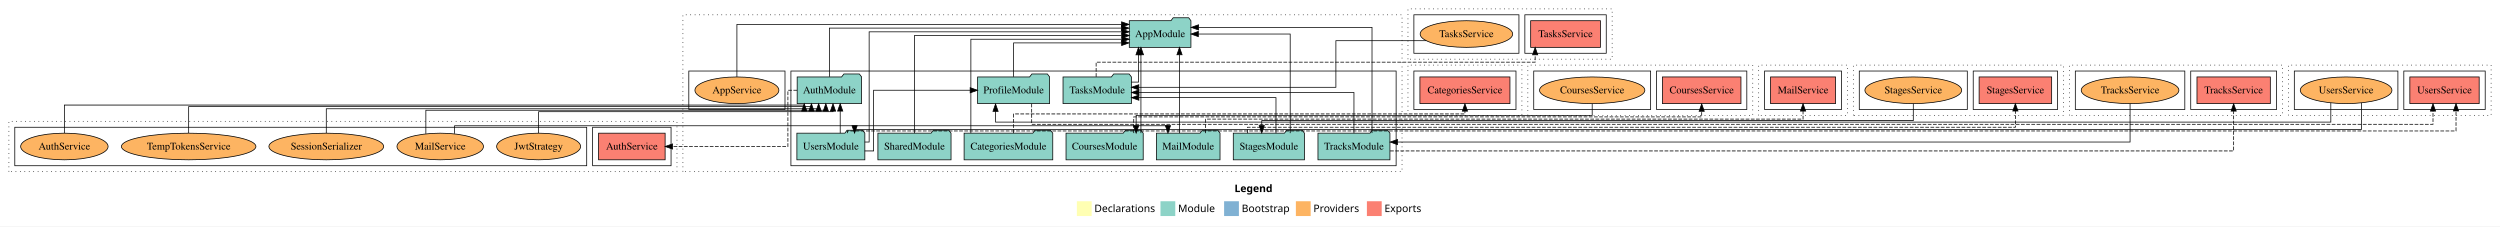
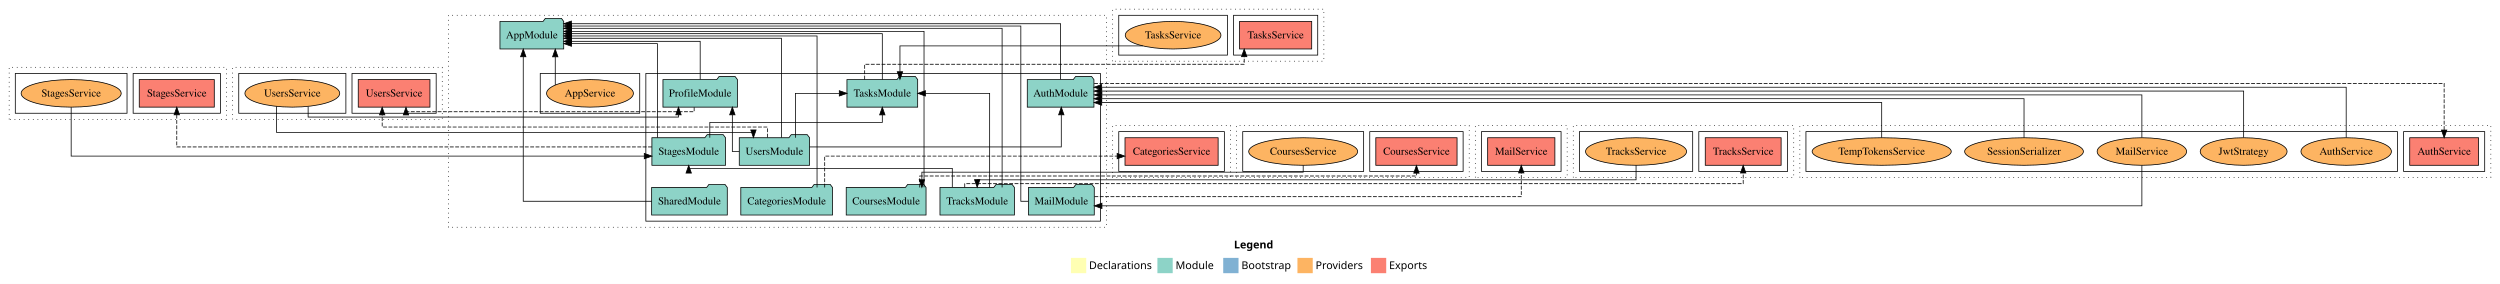
- <svg xmlns="http://www.w3.org/2000/svg" width="3379pt" height="306pt" viewBox="0.00 0.00 3379.00 306.00">
-   <g id="graph0" class="graph" transform="scale(1 1) rotate(0) translate(4 302)">
-     <polygon fill="#ffffff" stroke="transparent" points="-4,4 -4,-302 3375,-302 3375,4 -4,4" />
-     <text text-anchor="start" x="1664.509" y="-42.4" font-family="sans-serif" font-weight="bold" font-size="14.00" fill="#000000">Legend</text>
-     <polygon fill="#ffffb3" stroke="transparent" points="1451.5,-10 1451.5,-30 1471.5,-30 1471.5,-10 1451.5,-10" />
-     <text text-anchor="start" x="1475.129" y="-15.4" font-family="sans-serif" font-size="14.00" fill="#000000">  Declarations</text>
-     <polygon fill="#8dd3c7" stroke="transparent" points="1564.5,-10 1564.5,-30 1584.5,-30 1584.5,-10 1564.5,-10" />
-     <text text-anchor="start" x="1588.225" y="-15.4" font-family="sans-serif" font-size="14.00" fill="#000000">  Module</text>
-     <polygon fill="#80b1d3" stroke="transparent" points="1650.5,-10 1650.5,-30 1670.5,-30 1670.5,-10 1650.5,-10" />
-     <text text-anchor="start" x="1674.281" y="-15.4" font-family="sans-serif" font-size="14.00" fill="#000000">  Bootstrap</text>
-     <polygon fill="#fdb462" stroke="transparent" points="1747.5,-10 1747.5,-30 1767.5,-30 1767.5,-10 1747.5,-10" />
-     <text text-anchor="start" x="1771.173" y="-15.4" font-family="sans-serif" font-size="14.00" fill="#000000">  Providers</text>
-     <polygon fill="#fb8072" stroke="transparent" points="1843.5,-10 1843.5,-30 1863.5,-30 1863.5,-10 1843.5,-10" />
-     <text text-anchor="start" x="1867.226" y="-15.4" font-family="sans-serif" font-size="14.00" fill="#000000">  Exports</text>
+ <svg xmlns="http://www.w3.org/2000/svg" width="3267pt" height="371pt" viewBox="0.00 0.00 3267.00 371.00">
+   <g id="graph0" class="graph" transform="scale(1 1) rotate(0) translate(4 367)">
+     <polygon fill="#ffffff" stroke="transparent" points="-4,4 -4,-367 3263,-367 3263,4 -4,4" />
+     <text text-anchor="start" x="1608.509" y="-42.4" font-family="sans-serif" font-weight="bold" font-size="14.00" fill="#000000">Legend</text>
+     <polygon fill="#ffffb3" stroke="transparent" points="1395.5,-10 1395.5,-30 1415.5,-30 1415.5,-10 1395.5,-10" />
+     <text text-anchor="start" x="1419.129" y="-15.4" font-family="sans-serif" font-size="14.00" fill="#000000">  Declarations</text>
+     <polygon fill="#8dd3c7" stroke="transparent" points="1508.5,-10 1508.5,-30 1528.5,-30 1528.5,-10 1508.5,-10" />
+     <text text-anchor="start" x="1532.225" y="-15.4" font-family="sans-serif" font-size="14.00" fill="#000000">  Module</text>
+     <polygon fill="#80b1d3" stroke="transparent" points="1594.5,-10 1594.5,-30 1614.5,-30 1614.5,-10 1594.5,-10" />
+     <text text-anchor="start" x="1618.281" y="-15.4" font-family="sans-serif" font-size="14.00" fill="#000000">  Bootstrap</text>
+     <polygon fill="#fdb462" stroke="transparent" points="1691.5,-10 1691.5,-30 1711.5,-30 1711.5,-10 1691.5,-10" />
+     <text text-anchor="start" x="1715.173" y="-15.4" font-family="sans-serif" font-size="14.00" fill="#000000">  Providers</text>
+     <polygon fill="#fb8072" stroke="transparent" points="1787.5,-10 1787.5,-30 1807.5,-30 1807.5,-10 1787.5,-10" />
+     <text text-anchor="start" x="1811.226" y="-15.4" font-family="sans-serif" font-size="14.00" fill="#000000">  Exports</text>
    <g id="clust1" class="cluster">
-       <polygon fill="none" stroke="#000000" stroke-dasharray="1,5" points="919,-70 919,-282 1891,-282 1891,-70 919,-70" />
+       <polygon fill="none" stroke="#000000" stroke-dasharray="1,5" points="582,-70 582,-347 1442,-347 1442,-70 582,-70" />
    </g>
    <g id="clust3" class="cluster">
-       <polygon fill="none" stroke="#000000" points="1065,-78 1065,-206 1883,-206 1883,-78 1065,-78" />
+       <polygon fill="none" stroke="#000000" points="840,-78 840,-271 1434,-271 1434,-78 840,-78" />
    </g>
    <g id="clust6" class="cluster">
-       <polygon fill="none" stroke="#000000" points="927,-154 927,-206 1057,-206 1057,-154 927,-154" />
+       <polygon fill="none" stroke="#000000" points="702,-219 702,-271 832,-271 832,-219 702,-219" />
    </g>
    <g id="clust7" class="cluster">
-       <polygon fill="none" stroke="#000000" stroke-dasharray="1,5" points="8,-70 8,-138 911,-138 911,-70 8,-70" />
+       <polygon fill="none" stroke="#000000" stroke-dasharray="1,5" points="2348,-135 2348,-203 3251,-203 3251,-135 2348,-135" />
    </g>
    <g id="clust10" class="cluster">
-       <polygon fill="none" stroke="#000000" points="797,-78 797,-130 903,-130 903,-78 797,-78" />
+       <polygon fill="none" stroke="#000000" points="3137,-143 3137,-195 3243,-195 3243,-143 3137,-143" />
    </g>
    <g id="clust12" class="cluster">
-       <polygon fill="none" stroke="#000000" points="16,-78 16,-130 789,-130 789,-78 16,-78" />
+       <polygon fill="none" stroke="#000000" points="2356,-143 2356,-195 3129,-195 3129,-143 2356,-143" />
    </g>
    <g id="clust13" class="cluster">
-       <polygon fill="none" stroke="#000000" stroke-dasharray="1,5" points="1899,-146 1899,-214 2053,-214 2053,-146 1899,-146" />
+       <polygon fill="none" stroke="#000000" stroke-dasharray="1,5" points="1450,-135 1450,-203 1604,-203 1604,-135 1450,-135" />
    </g>
    <g id="clust16" class="cluster">
-       <polygon fill="none" stroke="#000000" points="1907,-154 1907,-206 2045,-206 2045,-154 1907,-154" />
+       <polygon fill="none" stroke="#000000" points="1458,-143 1458,-195 1596,-195 1596,-143 1458,-143" />
    </g>
    <g id="clust19" class="cluster">
-       <polygon fill="none" stroke="#000000" stroke-dasharray="1,5" points="2061,-146 2061,-214 2365,-214 2365,-146 2061,-146" />
+       <polygon fill="none" stroke="#000000" stroke-dasharray="1,5" points="1612,-135 1612,-203 1916,-203 1916,-135 1612,-135" />
    </g>
    <g id="clust22" class="cluster">
-       <polygon fill="none" stroke="#000000" points="2235,-154 2235,-206 2357,-206 2357,-154 2235,-154" />
+       <polygon fill="none" stroke="#000000" points="1786,-143 1786,-195 1908,-195 1908,-143 1786,-143" />
    </g>
    <g id="clust24" class="cluster">
-       <polygon fill="none" stroke="#000000" points="2069,-154 2069,-206 2227,-206 2227,-154 2069,-154" />
+       <polygon fill="none" stroke="#000000" points="1620,-143 1620,-195 1778,-195 1778,-143 1620,-143" />
    </g>
    <g id="clust31" class="cluster">
-       <polygon fill="none" stroke="#000000" stroke-dasharray="1,5" points="2373,-146 2373,-214 2493,-214 2493,-146 2373,-146" />
+       <polygon fill="none" stroke="#000000" stroke-dasharray="1,5" points="1924,-135 1924,-203 2044,-203 2044,-135 1924,-135" />
    </g>
    <g id="clust34" class="cluster">
-       <polygon fill="none" stroke="#000000" points="2381,-154 2381,-206 2485,-206 2485,-154 2381,-154" />
+       <polygon fill="none" stroke="#000000" points="1932,-143 1932,-195 2036,-195 2036,-143 1932,-143" />
    </g>
    <g id="clust37" class="cluster">
-       <polygon fill="none" stroke="#000000" stroke-dasharray="1,5" points="3089,-146 3089,-214 3363,-214 3363,-146 3089,-146" />
+       <polygon fill="none" stroke="#000000" stroke-dasharray="1,5" points="300,-211 300,-279 574,-279 574,-211 300,-211" />
    </g>
    <g id="clust40" class="cluster">
-       <polygon fill="none" stroke="#000000" points="3245,-154 3245,-206 3355,-206 3355,-154 3245,-154" />
+       <polygon fill="none" stroke="#000000" points="456,-219 456,-271 566,-271 566,-219 456,-219" />
    </g>
    <g id="clust42" class="cluster">
-       <polygon fill="none" stroke="#000000" points="3097,-154 3097,-206 3237,-206 3237,-154 3097,-154" />
+       <polygon fill="none" stroke="#000000" points="308,-219 308,-271 448,-271 448,-219 308,-219" />
    </g>
    <g id="clust49" class="cluster">
-       <polygon fill="none" stroke="#000000" stroke-dasharray="1,5" points="2501,-146 2501,-214 2785,-214 2785,-146 2501,-146" />
+       <polygon fill="none" stroke="#000000" stroke-dasharray="1,5" points="8,-211 8,-279 292,-279 292,-211 8,-211" />
    </g>
    <g id="clust52" class="cluster">
-       <polygon fill="none" stroke="#000000" points="2663,-154 2663,-206 2777,-206 2777,-154 2663,-154" />
+       <polygon fill="none" stroke="#000000" points="170,-219 170,-271 284,-271 284,-219 170,-219" />
    </g>
    <g id="clust54" class="cluster">
-       <polygon fill="none" stroke="#000000" points="2509,-154 2509,-206 2655,-206 2655,-154 2509,-154" />
+       <polygon fill="none" stroke="#000000" points="16,-219 16,-271 162,-271 162,-219 16,-219" />
    </g>
    <g id="clust55" class="cluster">
-       <polygon fill="none" stroke="#000000" stroke-dasharray="1,5" points="1899,-222 1899,-290 2175,-290 2175,-222 1899,-222" />
+       <polygon fill="none" stroke="#000000" stroke-dasharray="1,5" points="1450,-287 1450,-355 1726,-355 1726,-287 1450,-287" />
    </g>
    <g id="clust58" class="cluster">
-       <polygon fill="none" stroke="#000000" points="2057,-230 2057,-282 2167,-282 2167,-230 2057,-230" />
+       <polygon fill="none" stroke="#000000" points="1608,-295 1608,-347 1718,-347 1718,-295 1608,-295" />
    </g>
    <g id="clust60" class="cluster">
-       <polygon fill="none" stroke="#000000" points="1907,-230 1907,-282 2049,-282 2049,-230 1907,-230" />
+       <polygon fill="none" stroke="#000000" points="1458,-295 1458,-347 1600,-347 1600,-295 1458,-295" />
    </g>
    <g id="clust61" class="cluster">
-       <polygon fill="none" stroke="#000000" stroke-dasharray="1,5" points="2793,-146 2793,-214 3081,-214 3081,-146 2793,-146" />
+       <polygon fill="none" stroke="#000000" stroke-dasharray="1,5" points="2052,-135 2052,-203 2340,-203 2340,-135 2052,-135" />
    </g>
    <g id="clust64" class="cluster">
-       <polygon fill="none" stroke="#000000" points="2957,-154 2957,-206 3073,-206 3073,-154 2957,-154" />
+       <polygon fill="none" stroke="#000000" points="2216,-143 2216,-195 2332,-195 2332,-143 2216,-143" />
    </g>
    <g id="clust66" class="cluster">
-       <polygon fill="none" stroke="#000000" points="2801,-154 2801,-206 2949,-206 2949,-154 2801,-154" />
+       <polygon fill="none" stroke="#000000" points="2060,-143 2060,-195 2208,-195 2208,-143 2060,-143" />
    </g>
    <g id="node1" class="node">
-       <polygon fill="#8dd3c7" stroke="#000000" points="1160.548,-198 1157.548,-202 1136.548,-202 1133.548,-198 1073.452,-198 1073.452,-162 1160.548,-162 1160.548,-198" />
-       <text text-anchor="middle" x="1117" y="-175.8" font-family="Times,serif" font-size="14.00" fill="#000000">AuthModule</text>
+       <polygon fill="#8dd3c7" stroke="#000000" points="1425.548,-263 1422.548,-267 1401.548,-267 1398.548,-263 1338.452,-263 1338.452,-227 1425.548,-227 1425.548,-263" />
+       <text text-anchor="middle" x="1382" y="-240.8" font-family="Times,serif" font-size="14.00" fill="#000000">AuthModule</text>
    </g>
    <g id="node11" class="node">
-       <polygon fill="#8dd3c7" stroke="#000000" points="1605.657,-274 1602.657,-278 1581.657,-278 1578.657,-274 1522.343,-274 1522.343,-238 1605.657,-238 1605.657,-274" />
-       <text text-anchor="middle" x="1564" y="-251.8" font-family="Times,serif" font-size="14.00" fill="#000000">AppModule</text>
+       <polygon fill="#8dd3c7" stroke="#000000" points="732.657,-339 729.657,-343 708.657,-343 705.657,-339 649.343,-339 649.343,-303 732.657,-303 732.657,-339" />
+       <text text-anchor="middle" x="691" y="-316.8" font-family="Times,serif" font-size="14.00" fill="#000000">AppModule</text>
    </g>
    <g id="edge1" class="edge">
-       <path fill="none" stroke="#000000" d="M1117,-198.227C1117,-222.932 1117,-264 1117,-264 1117,-264 1511.947,-264 1511.947,-264" />
-       <polygon fill="#000000" stroke="#000000" points="1511.947,-267.5 1521.947,-264 1511.947,-260.5 1511.947,-267.5" />
+       <path fill="none" stroke="#000000" d="M1382,-263.415C1382,-290.006 1382,-336 1382,-336 1382,-336 742.669,-336 742.669,-336" />
+       <polygon fill="#000000" stroke="#000000" points="742.669,-332.5 732.669,-336 742.669,-339.5 742.669,-332.5" />
    </g>
    <g id="node13" class="node">
-       <polygon fill="#fb8072" stroke="#000000" points="894.976,-122 805.024,-122 805.024,-86 894.976,-86 894.976,-122" />
-       <text text-anchor="middle" x="850" y="-99.8" font-family="Times,serif" font-size="14.00" fill="#000000">AuthService </text>
+       <polygon fill="#fb8072" stroke="#000000" points="3234.976,-187 3145.024,-187 3145.024,-151 3234.976,-151 3234.976,-187" />
+       <text text-anchor="middle" x="3190" y="-164.8" font-family="Times,serif" font-size="14.00" fill="#000000">AuthService </text>
    </g>
    <g id="edge13" class="edge">
-       <path fill="none" stroke="#000000" stroke-dasharray="5,2" d="M1073.369,-180C1066.129,-180 1060.923,-180 1060.923,-180 1060.923,-180 1060.923,-104 1060.923,-104 1060.923,-104 904.99,-104 904.99,-104" />
-       <polygon fill="#000000" stroke="#000000" points="904.99,-100.5 894.99,-104 904.99,-107.5 904.99,-100.5" />
+       <path fill="none" stroke="#000000" stroke-dasharray="5,2" d="M1425.796,-258C1701.908,-258 3190,-258 3190,-258 3190,-258 3190,-197.011 3190,-197.011" />
+       <polygon fill="#000000" stroke="#000000" points="3193.5,-197.01 3190,-187.011 3186.5,-197.011 3193.5,-197.01" />
    </g>
    <g id="node2" class="node">
-       <polygon fill="#8dd3c7" stroke="#000000" points="1418.917,-122 1415.917,-126 1394.917,-126 1391.917,-122 1299.083,-122 1299.083,-86 1418.917,-86 1418.917,-122" />
-       <text text-anchor="middle" x="1359" y="-99.8" font-family="Times,serif" font-size="14.00" fill="#000000">CategoriesModule</text>
+       <polygon fill="#8dd3c7" stroke="#000000" points="1083.917,-122 1080.917,-126 1059.917,-126 1056.917,-122 964.083,-122 964.083,-86 1083.917,-86 1083.917,-122" />
+       <text text-anchor="middle" x="1024" y="-99.8" font-family="Times,serif" font-size="14.00" fill="#000000">CategoriesModule</text>
    </g>
    <g id="edge2" class="edge">
-       <path fill="none" stroke="#000000" d="M1308.234,-122.071C1308.234,-160.941 1308.234,-249 1308.234,-249 1308.234,-249 1512.338,-249 1512.338,-249" />
-       <polygon fill="#000000" stroke="#000000" points="1512.338,-252.5 1522.338,-249 1512.337,-245.5 1512.338,-252.5" />
+       <path fill="none" stroke="#000000" d="M1063.71,-122.044C1063.71,-173.958 1063.71,-320 1063.71,-320 1063.71,-320 742.67,-320 742.67,-320" />
+       <polygon fill="#000000" stroke="#000000" points="742.67,-316.5 732.67,-320 742.67,-323.5 742.67,-316.5" />
    </g>
    <g id="node19" class="node">
-       <polygon fill="#fb8072" stroke="#000000" points="2036.845,-198 1915.155,-198 1915.155,-162 2036.845,-162 2036.845,-198" />
-       <text text-anchor="middle" x="1976" y="-175.8" font-family="Times,serif" font-size="14.00" fill="#000000">CategoriesService </text>
+       <polygon fill="#fb8072" stroke="#000000" points="1587.845,-187 1466.155,-187 1466.155,-151 1587.845,-151 1587.845,-187" />
+       <text text-anchor="middle" x="1527" y="-164.8" font-family="Times,serif" font-size="14.00" fill="#000000">CategoriesService </text>
    </g>
    <g id="edge19" class="edge">
-       <path fill="none" stroke="#000000" stroke-dasharray="5,2" d="M1366,-122.15C1366,-134.271 1366,-148 1366,-148 1366,-148 1976,-148 1976,-148 1976,-148 1976,-151.757 1976,-151.757" />
-       <polygon fill="#000000" stroke="#000000" points="1972.5,-151.757 1976,-161.757 1979.5,-151.757 1972.5,-151.757" />
+       <path fill="none" stroke="#000000" stroke-dasharray="5,2" d="M1073.709,-122.022C1073.709,-139.373 1073.709,-163 1073.709,-163 1073.709,-163 1455.867,-163 1455.867,-163" />
+       <polygon fill="#000000" stroke="#000000" points="1455.867,-166.5 1465.867,-163 1455.867,-159.5 1455.867,-166.5" />
    </g>
    <g id="node3" class="node">
-       <polygon fill="#8dd3c7" stroke="#000000" points="1541.151,-122 1538.151,-126 1517.151,-126 1514.151,-122 1436.849,-122 1436.849,-86 1541.151,-86 1541.151,-122" />
-       <text text-anchor="middle" x="1489" y="-99.8" font-family="Times,serif" font-size="14.00" fill="#000000">CoursesModule</text>
+       <polygon fill="#8dd3c7" stroke="#000000" points="1206.151,-122 1203.151,-126 1182.151,-126 1179.151,-122 1101.849,-122 1101.849,-86 1206.151,-86 1206.151,-122" />
+       <text text-anchor="middle" x="1154" y="-99.8" font-family="Times,serif" font-size="14.00" fill="#000000">CoursesModule</text>
    </g>
    <g id="edge3" class="edge">
-       <path fill="none" stroke="#000000" d="M1538.081,-122.033C1538.081,-122.033 1538.081,-227.99 1538.081,-227.99" />
-       <polygon fill="#000000" stroke="#000000" points="1534.581,-227.99 1538.081,-237.99 1541.581,-227.99 1534.581,-227.99" />
+       <path fill="none" stroke="#000000" d="M1203.52,-122.167C1203.52,-175.187 1203.52,-326 1203.52,-326 1203.52,-326 742.942,-326 742.942,-326" />
+       <polygon fill="#000000" stroke="#000000" points="742.942,-322.5 732.942,-326 742.942,-329.5 742.942,-322.5" />
    </g>
    <g id="node20" class="node">
-       <polygon fill="#fb8072" stroke="#000000" points="2349.079,-198 2242.921,-198 2242.921,-162 2349.079,-162 2349.079,-198" />
-       <text text-anchor="middle" x="2296" y="-175.8" font-family="Times,serif" font-size="14.00" fill="#000000">CoursesService </text>
+       <polygon fill="#fb8072" stroke="#000000" points="1900.079,-187 1793.921,-187 1793.921,-151 1900.079,-151 1900.079,-187" />
+       <text text-anchor="middle" x="1847" y="-164.8" font-family="Times,serif" font-size="14.00" fill="#000000">CoursesService </text>
    </g>
    <g id="edge20" class="edge">
-       <path fill="none" stroke="#000000" stroke-dasharray="5,2" d="M1528.348,-122.127C1528.348,-132.711 1528.348,-144 1528.348,-144 1528.348,-144 2296,-144 2296,-144 2296,-144 2296,-151.578 2296,-151.578" />
-       <polygon fill="#000000" stroke="#000000" points="2292.5,-151.578 2296,-161.578 2299.5,-151.578 2292.5,-151.578" />
+       <path fill="none" stroke="#000000" stroke-dasharray="5,2" d="M1197.909,-122.045C1197.909,-129.749 1197.909,-137 1197.909,-137 1197.909,-137 1847,-137 1847,-137 1847,-137 1847,-140.757 1847,-140.757" />
+       <polygon fill="#000000" stroke="#000000" points="1843.5,-140.757 1847,-150.757 1850.5,-140.757 1843.5,-140.757" />
    </g>
    <g id="node4" class="node">
-       <polygon fill="#8dd3c7" stroke="#000000" points="1644.99,-122 1641.99,-126 1620.99,-126 1617.99,-122 1559.01,-122 1559.01,-86 1644.99,-86 1644.99,-122" />
-       <text text-anchor="middle" x="1602" y="-99.8" font-family="Times,serif" font-size="14.00" fill="#000000">MailModule</text>
+       <polygon fill="#8dd3c7" stroke="#000000" points="1425.99,-122 1422.99,-126 1401.99,-126 1398.99,-122 1340.01,-122 1340.01,-86 1425.99,-86 1425.99,-122" />
+       <text text-anchor="middle" x="1383" y="-99.8" font-family="Times,serif" font-size="14.00" fill="#000000">MailModule</text>
    </g>
    <g id="edge4" class="edge">
-       <path fill="none" stroke="#000000" d="M1590.22,-122.033C1590.22,-122.033 1590.22,-227.99 1590.22,-227.99" />
-       <polygon fill="#000000" stroke="#000000" points="1586.72,-227.99 1590.22,-237.99 1593.72,-227.99 1586.72,-227.99" />
+       <path fill="none" stroke="#000000" d="M1339.739,-104C1333.984,-104 1330.023,-104 1330.023,-104 1330.023,-104 1330.023,-333 1330.023,-333 1330.023,-333 742.928,-333 742.928,-333" />
+       <polygon fill="#000000" stroke="#000000" points="742.928,-329.5 732.928,-333 742.928,-336.5 742.928,-329.5" />
    </g>
    <g id="node22" class="node">
-       <polygon fill="#fb8072" stroke="#000000" points="2476.918,-198 2389.082,-198 2389.082,-162 2476.918,-162 2476.918,-198" />
-       <text text-anchor="middle" x="2433" y="-175.8" font-family="Times,serif" font-size="14.00" fill="#000000">MailService </text>
+       <polygon fill="#fb8072" stroke="#000000" points="2027.918,-187 1940.082,-187 1940.082,-151 2027.918,-151 2027.918,-187" />
+       <text text-anchor="middle" x="1984" y="-164.8" font-family="Times,serif" font-size="14.00" fill="#000000">MailService </text>
    </g>
    <g id="edge22" class="edge">
-       <path fill="none" stroke="#000000" stroke-dasharray="5,2" d="M1625.412,-122.066C1625.412,-131.459 1625.412,-141 1625.412,-141 1625.412,-141 2433,-141 2433,-141 2433,-141 2433,-151.87 2433,-151.87" />
-       <polygon fill="#000000" stroke="#000000" points="2429.5,-151.87 2433,-161.87 2436.5,-151.87 2429.5,-151.87" />
+       <path fill="none" stroke="#000000" stroke-dasharray="5,2" d="M1426.222,-110C1564.026,-110 1984,-110 1984,-110 1984,-110 1984,-140.977 1984,-140.977" />
+       <polygon fill="#000000" stroke="#000000" points="1980.5,-140.977 1984,-150.977 1987.5,-140.977 1980.5,-140.977" />
    </g>
    <g id="node5" class="node">
-       <polygon fill="#8dd3c7" stroke="#000000" points="1414.65,-198 1411.65,-202 1390.65,-202 1387.65,-198 1317.35,-198 1317.35,-162 1414.65,-162 1414.65,-198" />
-       <text text-anchor="middle" x="1366" y="-175.8" font-family="Times,serif" font-size="14.00" fill="#000000">ProfileModule</text>
+       <polygon fill="#8dd3c7" stroke="#000000" points="959.65,-263 956.65,-267 935.65,-267 932.65,-263 862.35,-263 862.35,-227 959.65,-227 959.65,-263" />
+       <text text-anchor="middle" x="911" y="-240.8" font-family="Times,serif" font-size="14.00" fill="#000000">ProfileModule</text>
    </g>
    <g id="edge5" class="edge">
-       <path fill="none" stroke="#000000" d="M1366,-198.169C1366,-217.09 1366,-244 1366,-244 1366,-244 1512.009,-244 1512.009,-244" />
-       <polygon fill="#000000" stroke="#000000" points="1512.009,-247.5 1522.009,-244 1512.009,-240.5 1512.009,-247.5" />
+       <path fill="none" stroke="#000000" d="M911,-263.223C911,-283.365 911,-313 911,-313 911,-313 742.898,-313 742.898,-313" />
+       <polygon fill="#000000" stroke="#000000" points="742.898,-309.5 732.898,-313 742.898,-316.5 742.898,-309.5" />
    </g>
    <g id="node23" class="node">
-       <polygon fill="#fb8072" stroke="#000000" points="3346.849,-198 3253.151,-198 3253.151,-162 3346.849,-162 3346.849,-198" />
-       <text text-anchor="middle" x="3300" y="-175.8" font-family="Times,serif" font-size="14.00" fill="#000000">UsersService </text>
+       <polygon fill="#fb8072" stroke="#000000" points="557.849,-263 464.151,-263 464.151,-227 557.849,-227 557.849,-263" />
+       <text text-anchor="middle" x="511" y="-240.8" font-family="Times,serif" font-size="14.00" fill="#000000">UsersService </text>
    </g>
    <g id="edge25" class="edge">
-       <path fill="none" stroke="#000000" stroke-dasharray="5,2" d="M1390.412,-161.82C1390.412,-148.962 1390.412,-134 1390.412,-134 1390.412,-134 3284.442,-134 3284.442,-134 3284.442,-134 3284.442,-151.82 3284.442,-151.82" />
-       <polygon fill="#000000" stroke="#000000" points="3280.942,-151.82 3284.442,-161.82 3287.942,-151.82 3280.942,-151.82" />
+       <path fill="none" stroke="#000000" stroke-dasharray="5,2" d="M903.112,-226.81C903.112,-223.462 903.112,-221 903.112,-221 903.112,-221 526.558,-221 526.558,-221 526.558,-221 526.558,-221.581 526.558,-221.581" />
+       <polygon fill="#000000" stroke="#000000" points="523.058,-216.81 526.558,-226.81 530.058,-216.81 523.058,-216.81" />
    </g>
    <g id="node6" class="node">
-       <polygon fill="#8dd3c7" stroke="#000000" points="1281.423,-122 1278.423,-126 1257.423,-126 1254.423,-122 1182.577,-122 1182.577,-86 1281.423,-86 1281.423,-122" />
-       <text text-anchor="middle" x="1232" y="-99.8" font-family="Times,serif" font-size="14.00" fill="#000000">SharedModule</text>
+       <polygon fill="#8dd3c7" stroke="#000000" points="946.423,-122 943.423,-126 922.423,-126 919.423,-122 847.577,-122 847.577,-86 946.423,-86 946.423,-122" />
+       <text text-anchor="middle" x="897" y="-99.8" font-family="Times,serif" font-size="14.00" fill="#000000">SharedModule</text>
    </g>
    <g id="edge6" class="edge">
-       <path fill="none" stroke="#000000" d="M1232,-122.094C1232,-161.989 1232,-254 1232,-254 1232,-254 1512.288,-254 1512.288,-254" />
-       <polygon fill="#000000" stroke="#000000" points="1512.288,-257.5 1522.288,-254 1512.288,-250.5 1512.288,-257.5" />
+       <path fill="none" stroke="#000000" d="M847.708,-104C783.618,-104 679.776,-104 679.776,-104 679.776,-104 679.776,-292.872 679.776,-292.872" />
+       <polygon fill="#000000" stroke="#000000" points="676.276,-292.872 679.776,-302.872 683.276,-292.872 676.276,-292.872" />
    </g>
    <g id="node7" class="node">
-       <polygon fill="#8dd3c7" stroke="#000000" points="1759.097,-122 1756.097,-126 1735.097,-126 1732.097,-122 1662.903,-122 1662.903,-86 1759.097,-86 1759.097,-122" />
-       <text text-anchor="middle" x="1711" y="-99.8" font-family="Times,serif" font-size="14.00" fill="#000000">StagesModule</text>
+       <polygon fill="#8dd3c7" stroke="#000000" points="944.097,-187 941.097,-191 920.097,-191 917.097,-187 847.903,-187 847.903,-151 944.097,-151 944.097,-187" />
+       <text text-anchor="middle" x="896" y="-164.8" font-family="Times,serif" font-size="14.00" fill="#000000">StagesModule</text>
    </g>
    <g id="node8" class="node">
-       <polygon fill="#8dd3c7" stroke="#000000" points="1525.206,-198 1522.206,-202 1501.206,-202 1498.206,-198 1432.794,-198 1432.794,-162 1525.206,-162 1525.206,-198" />
-       <text text-anchor="middle" x="1479" y="-175.8" font-family="Times,serif" font-size="14.00" fill="#000000">TasksModule</text>
+       <polygon fill="#8dd3c7" stroke="#000000" points="1195.206,-263 1192.206,-267 1171.206,-267 1168.206,-263 1102.794,-263 1102.794,-227 1195.206,-227 1195.206,-263" />
+       <text text-anchor="middle" x="1149" y="-240.8" font-family="Times,serif" font-size="14.00" fill="#000000">TasksModule</text>
+     </g>
+     <g id="edge30" class="edge">
+       <path fill="none" stroke="#000000" d="M923.58,-187.11C923.58,-196.897 923.58,-207 923.58,-207 923.58,-207 1149,-207 1149,-207 1149,-207 1149,-216.89 1149,-216.89" />
+       <polygon fill="#000000" stroke="#000000" points="1145.5,-216.89 1149,-226.89 1152.5,-216.89 1145.5,-216.89" />
+     </g>
+     <g id="edge7" class="edge">
+       <path fill="none" stroke="#000000" d="M855.063,-187.145C855.063,-225.226 855.063,-310 855.063,-310 855.063,-310 742.825,-310 742.825,-310" />
+       <polygon fill="#000000" stroke="#000000" points="742.825,-306.5 732.825,-310 742.825,-313.5 742.825,-306.5" />
+     </g>
+     <g id="node25" class="node">
+       <polygon fill="#fb8072" stroke="#000000" points="276.025,-263 177.975,-263 177.975,-227 276.025,-227 276.025,-263" />
+       <text text-anchor="middle" x="227" y="-240.8" font-family="Times,serif" font-size="14.00" fill="#000000">StagesService </text>
+     </g>
+     <g id="edge28" class="edge">
+       <path fill="none" stroke="#000000" stroke-dasharray="5,2" d="M847.887,-175C694.491,-175 227,-175 227,-175 227,-175 227,-216.973 227,-216.973" />
+       <polygon fill="#000000" stroke="#000000" points="223.5,-216.973 227,-226.973 230.5,-216.973 223.5,-216.973" />
+     </g>
+     <g id="edge8" class="edge">
+       <path fill="none" stroke="#000000" d="M1149,-263.091C1149,-286.133 1149,-323 1149,-323 1149,-323 742.859,-323 742.859,-323" />
+       <polygon fill="#000000" stroke="#000000" points="742.859,-319.5 732.859,-323 742.859,-326.5 742.859,-319.5" />
+     </g>
+     <g id="node27" class="node">
+       <polygon fill="#fb8072" stroke="#000000" points="1710.134,-339 1615.866,-339 1615.866,-303 1710.134,-303 1710.134,-339" />
+       <text text-anchor="middle" x="1663" y="-316.8" font-family="Times,serif" font-size="14.00" fill="#000000">TasksService </text>
+     </g>
+     <g id="edge33" class="edge">
+       <path fill="none" stroke="#000000" stroke-dasharray="5,2" d="M1125.948,-263.11C1125.948,-272.897 1125.948,-283 1125.948,-283 1125.948,-283 1621.916,-283 1621.916,-283 1621.916,-283 1621.916,-292.89 1621.916,-292.89" />
+       <polygon fill="#000000" stroke="#000000" points="1618.416,-292.89 1621.916,-302.89 1625.416,-292.89 1618.416,-292.89" />
+     </g>
+     <g id="node9" class="node">
+       <polygon fill="#8dd3c7" stroke="#000000" points="1321.638,-122 1318.638,-126 1297.638,-126 1294.638,-122 1224.362,-122 1224.362,-86 1321.638,-86 1321.638,-122" />
+       <text text-anchor="middle" x="1273" y="-99.8" font-family="Times,serif" font-size="14.00" fill="#000000">TracksModule</text>
+     </g>
+     <g id="edge27" class="edge">
+       <path fill="none" stroke="#000000" d="M1240.454,-122.485C1240.454,-134.14 1240.454,-147 1240.454,-147 1240.454,-147 896,-147 896,-147 896,-147 896,-147.383 896,-147.383" />
+       <polygon fill="#000000" stroke="#000000" points="892.5,-140.832 896,-150.832 899.5,-140.832 892.5,-140.832" />
+     </g>
+     <g id="edge31" class="edge">
+       <path fill="none" stroke="#000000" d="M1289.273,-122.145C1289.273,-160.226 1289.273,-245 1289.273,-245 1289.273,-245 1205.319,-245 1205.319,-245" />
+       <polygon fill="#000000" stroke="#000000" points="1205.319,-241.5 1195.319,-245 1205.319,-248.5 1205.319,-241.5" />
+     </g>
+     <g id="edge9" class="edge">
+       <path fill="none" stroke="#000000" d="M1305.546,-122.112C1305.546,-175.741 1305.546,-330 1305.546,-330 1305.546,-330 742.757,-330 742.757,-330" />
+       <polygon fill="#000000" stroke="#000000" points="742.757,-326.5 732.757,-330 742.757,-333.5 742.757,-326.5" />
+     </g>
+     <g id="node29" class="node">
+       <polygon fill="#fb8072" stroke="#000000" points="2323.566,-187 2224.434,-187 2224.434,-151 2323.566,-151 2323.566,-187" />
+       <text text-anchor="middle" x="2274" y="-164.8" font-family="Times,serif" font-size="14.00" fill="#000000">TracksService </text>
+     </g>
+     <g id="edge35" class="edge">
+       <path fill="none" stroke="#000000" stroke-dasharray="5,2" d="M1256.727,-122.122C1256.727,-124.973 1256.727,-127 1256.727,-127 1256.727,-127 2274,-127 2274,-127 2274,-127 2274,-140.945 2274,-140.945" />
+       <polygon fill="#000000" stroke="#000000" points="2270.5,-140.944 2274,-150.945 2277.5,-140.945 2270.5,-140.944" />
+     </g>
+     <g id="node10" class="node">
+       <polygon fill="#8dd3c7" stroke="#000000" points="1053.922,-187 1050.922,-191 1029.922,-191 1026.922,-187 962.078,-187 962.078,-151 1053.922,-151 1053.922,-187" />
+       <text text-anchor="middle" x="1008" y="-164.8" font-family="Times,serif" font-size="14.00" fill="#000000">UsersModule</text>
+     </g>
+     <g id="edge12" class="edge">
+       <path fill="none" stroke="#000000" d="M1053.969,-175C1154.075,-175 1382.889,-175 1382.889,-175 1382.889,-175 1382.889,-216.973 1382.889,-216.973" />
+       <polygon fill="#000000" stroke="#000000" points="1379.389,-216.973 1382.889,-226.973 1386.389,-216.973 1379.389,-216.973" />
+     </g>
+     <g id="edge24" class="edge">
+       <path fill="none" stroke="#000000" d="M962.097,-169C956.672,-169 953.018,-169 953.018,-169 953.018,-169 953.018,-216.989 953.018,-216.989" />
+       <polygon fill="#000000" stroke="#000000" points="949.518,-216.989 953.018,-226.989 956.518,-216.989 949.518,-216.989" />
+     </g>
+     <g id="edge32" class="edge">
+       <path fill="none" stroke="#000000" d="M1035.426,-187.011C1035.426,-209.485 1035.426,-245 1035.426,-245 1035.426,-245 1092.805,-245 1092.805,-245" />
+       <polygon fill="#000000" stroke="#000000" points="1092.805,-248.5 1102.805,-245 1092.805,-241.5 1092.805,-248.5" />
+     </g>
+     <g id="edge10" class="edge">
+       <path fill="none" stroke="#000000" d="M1017.142,-187.148C1017.142,-226.668 1017.142,-317 1017.142,-317 1017.142,-317 742.97,-317 742.97,-317" />
+       <polygon fill="#000000" stroke="#000000" points="742.97,-313.5 732.97,-317 742.97,-320.5 742.97,-313.5" />
+     </g>
+     <g id="edge37" class="edge">
+       <path fill="none" stroke="#000000" stroke-dasharray="5,2" d="M998.858,-187.243C998.858,-194.43 998.858,-201 998.858,-201 998.858,-201 495.442,-201 495.442,-201 495.442,-201 495.442,-216.85 495.442,-216.85" />
+       <polygon fill="#000000" stroke="#000000" points="491.942,-216.849 495.442,-226.85 498.942,-216.85 491.942,-216.849" />
+     </g>
+     <g id="node12" class="node">
+       <ellipse fill="#fdb462" stroke="#000000" cx="767" cy="-245" rx="56.741" ry="18" />
+       <text text-anchor="middle" x="767" y="-240.8" font-family="Times,serif" font-size="14.00" fill="#000000">AppService</text>
+     </g>
+     <g id="edge11" class="edge">
+       <path fill="none" stroke="#000000" d="M721.604,-255.889C721.604,-255.889 721.604,-292.795 721.604,-292.795" />
+       <polygon fill="#000000" stroke="#000000" points="718.104,-292.795 721.604,-302.795 725.104,-292.795 718.104,-292.795" />
+     </g>
+     <g id="node14" class="node">
+       <ellipse fill="#fdb462" stroke="#000000" cx="3062" cy="-169" rx="59.108" ry="18" />
+       <text text-anchor="middle" x="3062" y="-164.8" font-family="Times,serif" font-size="14.00" fill="#000000">AuthService</text>
+     </g>
+     <g id="edge14" class="edge">
+       <path fill="none" stroke="#000000" d="M3062,-187.227C3062,-211.932 3062,-253 3062,-253 3062,-253 1435.643,-253 1435.643,-253" />
+       <polygon fill="#000000" stroke="#000000" points="1435.644,-249.5 1425.643,-253 1435.643,-256.5 1435.644,-249.5" />
+     </g>
+     <g id="node15" class="node">
+       <ellipse fill="#fdb462" stroke="#000000" cx="2928" cy="-169" rx="56.756" ry="18" />
+       <text text-anchor="middle" x="2928" y="-164.8" font-family="Times,serif" font-size="14.00" fill="#000000">JwtStrategy</text>
+     </g>
+     <g id="edge15" class="edge">
+       <path fill="none" stroke="#000000" d="M2928,-187.323C2928,-210.66 2928,-248 2928,-248 2928,-248 1435.778,-248 1435.778,-248" />
+       <polygon fill="#000000" stroke="#000000" points="1435.778,-244.5 1425.778,-248 1435.778,-251.5 1435.778,-244.5" />
+     </g>
+     <g id="node16" class="node">
+       <ellipse fill="#fdb462" stroke="#000000" cx="2795" cy="-169" rx="58.461" ry="18" />
+       <text text-anchor="middle" x="2795" y="-164.8" font-family="Times,serif" font-size="14.00" fill="#000000">MailService</text>
+     </g>
+     <g id="edge16" class="edge">
+       <path fill="none" stroke="#000000" d="M2795,-187.292C2795,-209.206 2795,-243 2795,-243 2795,-243 1435.838,-243 1435.838,-243" />
+       <polygon fill="#000000" stroke="#000000" points="1435.838,-239.5 1425.838,-243 1435.838,-246.5 1435.838,-239.5" />
+     </g>
+     <g id="edge23" class="edge">
+       <path fill="none" stroke="#000000" d="M2795,-150.716C2795,-129.679 2795,-98 2795,-98 2795,-98 1436.029,-98 1436.029,-98" />
+       <polygon fill="#000000" stroke="#000000" points="1436.029,-94.5 1426.029,-98 1436.029,-101.5 1436.029,-94.5" />
+     </g>
+     <g id="node17" class="node">
+       <ellipse fill="#fdb462" stroke="#000000" cx="2641" cy="-169" rx="77.578" ry="18" />
+       <text text-anchor="middle" x="2641" y="-164.8" font-family="Times,serif" font-size="14.00" fill="#000000">SessionSerializer</text>
+     </g>
+     <g id="edge17" class="edge">
+       <path fill="none" stroke="#000000" d="M2641,-187.129C2641,-207.572 2641,-238 2641,-238 2641,-238 1435.703,-238 1435.703,-238" />
+       <polygon fill="#000000" stroke="#000000" points="1435.703,-234.5 1425.703,-238 1435.703,-241.5 1435.703,-234.5" />
+     </g>
+     <g id="node18" class="node">
+       <ellipse fill="#fdb462" stroke="#000000" cx="2455" cy="-169" rx="90.892" ry="18" />
+       <text text-anchor="middle" x="2455" y="-164.8" font-family="Times,serif" font-size="14.00" fill="#000000">TempTokensService</text>
+     </g>
+     <g id="edge18" class="edge">
+       <path fill="none" stroke="#000000" d="M2455,-187.169C2455,-206.09 2455,-233 2455,-233 2455,-233 1435.727,-233 1435.727,-233" />
+       <polygon fill="#000000" stroke="#000000" points="1435.727,-229.5 1425.727,-233 1435.727,-236.5 1435.727,-229.5" />
+     </g>
+     <g id="node21" class="node">
+       <ellipse fill="#fdb462" stroke="#000000" cx="1699" cy="-169" rx="71.204" ry="18" />
+       <text text-anchor="middle" x="1699" y="-164.8" font-family="Times,serif" font-size="14.00" fill="#000000">CoursesService</text>
+     </g>
+     <g id="edge21" class="edge">
+       <path fill="none" stroke="#000000" d="M1699,-150.841C1699,-145.957 1699,-142 1699,-142 1699,-142 1200.714,-142 1200.714,-142 1200.714,-142 1200.714,-132.11 1200.714,-132.11" />
+       <polygon fill="#000000" stroke="#000000" points="1204.214,-132.11 1200.714,-122.11 1197.214,-132.11 1204.214,-132.11" />
+     </g>
+     <g id="node24" class="node">
+       <ellipse fill="#fdb462" stroke="#000000" cx="378" cy="-245" rx="61.952" ry="18" />
+       <text text-anchor="middle" x="378" y="-240.8" font-family="Times,serif" font-size="14.00" fill="#000000">UsersService</text>
+     </g>
+     <g id="edge26" class="edge">
+       <path fill="none" stroke="#000000" d="M398.659,-227.687C398.659,-220.586 398.659,-214 398.659,-214 398.659,-214 882.644,-214 882.644,-214 882.644,-214 882.644,-216.967 882.644,-216.967" />
+       <polygon fill="#000000" stroke="#000000" points="879.144,-216.967 882.644,-226.967 886.144,-216.967 879.144,-216.967" />
+     </g>
+     <g id="edge38" class="edge">
+       <path fill="none" stroke="#000000" d="M357.341,-228.018C357.341,-213.182 357.341,-194 357.341,-194 357.341,-194 980.574,-194 980.574,-194 980.574,-194 980.574,-193.317 980.574,-193.317" />
+       <polygon fill="#000000" stroke="#000000" points="984.074,-197.169 980.574,-187.169 977.074,-197.169 984.074,-197.169" />
+     </g>
+     <g id="node26" class="node">
+       <ellipse fill="#fdb462" stroke="#000000" cx="89" cy="-245" rx="65.403" ry="18" />
+       <text text-anchor="middle" x="89" y="-240.8" font-family="Times,serif" font-size="14.00" fill="#000000">StagesService</text>
    </g>
    <g id="edge29" class="edge">
-       <path fill="none" stroke="#000000" d="M1720.61,-122.035C1720.61,-141.576 1720.61,-170 1720.61,-170 1720.61,-170 1535.299,-170 1535.299,-170" />
-       <polygon fill="#000000" stroke="#000000" points="1535.299,-166.5 1525.299,-170 1535.299,-173.5 1535.299,-166.5" />
-     </g>
-     <g id="edge7" class="edge">
-       <path fill="none" stroke="#000000" d="M1739.829,-122.033C1739.829,-162.297 1739.829,-256 1739.829,-256 1739.829,-256 1615.669,-256 1615.669,-256" />
-       <polygon fill="#000000" stroke="#000000" points="1615.669,-252.5 1605.669,-256 1615.669,-259.5 1615.669,-252.5" />
-     </g>
-     <g id="node25" class="node">
-       <polygon fill="#fb8072" stroke="#000000" points="2769.025,-198 2670.975,-198 2670.975,-162 2769.025,-162 2769.025,-198" />
-       <text text-anchor="middle" x="2720" y="-175.8" font-family="Times,serif" font-size="14.00" fill="#000000">StagesService </text>
-     </g>
-     <g id="edge27" class="edge">
-       <path fill="none" stroke="#000000" stroke-dasharray="5,2" d="M1682.171,-122.058C1682.171,-126.495 1682.171,-130 1682.171,-130 1682.171,-130 2720,-130 2720,-130 2720,-130 2720,-151.949 2720,-151.949" />
-       <polygon fill="#000000" stroke="#000000" points="2716.5,-151.949 2720,-161.949 2723.5,-151.949 2716.5,-151.949" />
-     </g>
-     <g id="edge8" class="edge">
-       <path fill="none" stroke="#000000" d="M1525.111,-191C1530.897,-191 1534.836,-191 1534.836,-191 1534.836,-191 1534.836,-227.894 1534.836,-227.894" />
-       <polygon fill="#000000" stroke="#000000" points="1531.337,-227.894 1534.836,-237.894 1538.337,-227.894 1531.337,-227.894" />
-     </g>
-     <g id="node27" class="node">
-       <polygon fill="#fb8072" stroke="#000000" points="2159.134,-274 2064.866,-274 2064.866,-238 2159.134,-238 2159.134,-274" />
-       <text text-anchor="middle" x="2112" y="-251.8" font-family="Times,serif" font-size="14.00" fill="#000000">TasksService </text>
-     </g>
-     <g id="edge31" class="edge">
-       <path fill="none" stroke="#000000" stroke-dasharray="5,2" d="M1477.534,-198.11C1477.534,-207.897 1477.534,-218 1477.534,-218 1477.534,-218 2070.916,-218 2070.916,-218 2070.916,-218 2070.916,-227.89 2070.916,-227.89" />
-       <polygon fill="#000000" stroke="#000000" points="2067.416,-227.89 2070.916,-237.89 2074.416,-227.89 2067.416,-227.89" />
-     </g>
-     <g id="node9" class="node">
-       <polygon fill="#8dd3c7" stroke="#000000" points="1874.638,-122 1871.638,-126 1850.638,-126 1847.638,-122 1777.362,-122 1777.362,-86 1874.638,-86 1874.638,-122" />
-       <text text-anchor="middle" x="1826" y="-99.8" font-family="Times,serif" font-size="14.00" fill="#000000">TracksModule</text>
-     </g>
-     <g id="edge30" class="edge">
-       <path fill="none" stroke="#000000" d="M1826,-122.045C1826,-143.662 1826,-177 1826,-177 1826,-177 1535.438,-177 1535.438,-177" />
-       <polygon fill="#000000" stroke="#000000" points="1535.438,-173.5 1525.438,-177 1535.438,-180.5 1535.438,-173.5" />
-     </g>
-     <g id="edge9" class="edge">
-       <path fill="none" stroke="#000000" d="M1850.409,-122.156C1850.409,-164.261 1850.409,-265 1850.409,-265 1850.409,-265 1615.953,-265 1615.953,-265" />
-       <polygon fill="#000000" stroke="#000000" points="1615.953,-261.5 1605.953,-265 1615.953,-268.5 1615.953,-261.5" />
-     </g>
-     <g id="node29" class="node">
-       <polygon fill="#fb8072" stroke="#000000" points="3064.566,-198 2965.434,-198 2965.434,-162 3064.566,-162 3064.566,-198" />
-       <text text-anchor="middle" x="3015" y="-175.8" font-family="Times,serif" font-size="14.00" fill="#000000">TracksService </text>
-     </g>
-     <g id="edge33" class="edge">
-       <path fill="none" stroke="#000000" stroke-dasharray="5,2" d="M1874.827,-98C2098.566,-98 3015,-98 3015,-98 3015,-98 3015,-151.802 3015,-151.802" />
-       <polygon fill="#000000" stroke="#000000" points="3011.5,-151.802 3015,-161.802 3018.5,-151.802 3011.5,-151.802" />
-     </g>
-     <g id="node10" class="node">
-       <polygon fill="#8dd3c7" stroke="#000000" points="1164.922,-122 1161.922,-126 1140.922,-126 1137.922,-122 1073.078,-122 1073.078,-86 1164.922,-86 1164.922,-122" />
-       <text text-anchor="middle" x="1119" y="-99.8" font-family="Times,serif" font-size="14.00" fill="#000000">UsersModule</text>
-     </g>
-     <g id="edge12" class="edge">
-       <path fill="none" stroke="#000000" d="M1131.612,-122.011C1131.612,-122.011 1131.612,-151.855 1131.612,-151.855" />
-       <polygon fill="#000000" stroke="#000000" points="1128.112,-151.855 1131.612,-161.855 1135.112,-151.855 1128.112,-151.855" />
-     </g>
-     <g id="edge24" class="edge">
-       <path fill="none" stroke="#000000" d="M1164.794,-98C1171.805,-98 1176.763,-98 1176.763,-98 1176.763,-98 1176.763,-180 1176.763,-180 1176.763,-180 1307.267,-180 1307.267,-180" />
-       <polygon fill="#000000" stroke="#000000" points="1307.267,-183.5 1317.267,-180 1307.267,-176.5 1307.267,-183.5" />
-     </g>
-     <g id="edge10" class="edge">
-       <path fill="none" stroke="#000000" d="M1164.802,-110C1168.435,-110 1170.737,-110 1170.737,-110 1170.737,-110 1170.737,-259 1170.737,-259 1170.737,-259 1512.286,-259 1512.286,-259" />
-       <polygon fill="#000000" stroke="#000000" points="1512.286,-262.5 1522.286,-259 1512.286,-255.5 1512.286,-262.5" />
-     </g>
-     <g id="edge35" class="edge">
-       <path fill="none" stroke="#000000" stroke-dasharray="5,2" d="M1141.333,-122.08C1141.333,-123.846 1141.333,-125 1141.333,-125 1141.333,-125 3315.558,-125 3315.558,-125 3315.558,-125 3315.558,-151.991 3315.558,-151.991" />
-       <polygon fill="#000000" stroke="#000000" points="3312.058,-151.991 3315.558,-161.991 3319.058,-151.991 3312.058,-151.991" />
-     </g>
-     <g id="node12" class="node">
-       <ellipse fill="#fdb462" stroke="#000000" cx="992" cy="-180" rx="56.741" ry="18" />
-       <text text-anchor="middle" x="992" y="-175.8" font-family="Times,serif" font-size="14.00" fill="#000000">AppService</text>
-     </g>
-     <g id="edge11" class="edge">
-       <path fill="none" stroke="#000000" d="M992,-198.011C992,-224.017 992,-269 992,-269 992,-269 1511.939,-269 1511.939,-269" />
-       <polygon fill="#000000" stroke="#000000" points="1511.939,-272.5 1521.939,-269 1511.939,-265.5 1511.939,-272.5" />
-     </g>
-     <g id="node14" class="node">
-       <ellipse fill="#fdb462" stroke="#000000" cx="83" cy="-104" rx="59.108" ry="18" />
-       <text text-anchor="middle" x="83" y="-99.8" font-family="Times,serif" font-size="14.00" fill="#000000">AuthService</text>
-     </g>
-     <g id="edge14" class="edge">
-       <path fill="none" stroke="#000000" d="M83,-122.027C83,-138.398 83,-160 83,-160 83,-160 1083.01,-160 1083.01,-160 1083.01,-160 1083.01,-160.185 1083.01,-160.185" />
-       <polygon fill="#000000" stroke="#000000" points="1079.511,-151.845 1083.01,-161.846 1086.511,-151.846 1079.511,-151.845" />
-     </g>
-     <g id="node15" class="node">
-       <ellipse fill="#fdb462" stroke="#000000" cx="724" cy="-104" rx="56.756" ry="18" />
-       <text text-anchor="middle" x="724" y="-99.8" font-family="Times,serif" font-size="14.00" fill="#000000">JwtStrategy</text>
-     </g>
-     <g id="edge15" class="edge">
-       <path fill="none" stroke="#000000" d="M724,-122.037C724,-135.291 724,-151 724,-151 724,-151 1121.892,-151 1121.892,-151 1121.892,-151 1121.892,-152.08 1121.892,-152.08" />
-       <polygon fill="#000000" stroke="#000000" points="1118.392,-151.798 1121.892,-161.798 1125.392,-151.799 1118.392,-151.798" />
-     </g>
-     <g id="node16" class="node">
-       <ellipse fill="#fdb462" stroke="#000000" cx="591" cy="-104" rx="58.461" ry="18" />
-       <text text-anchor="middle" x="591" y="-99.8" font-family="Times,serif" font-size="14.00" fill="#000000">MailService</text>
-     </g>
-     <g id="edge16" class="edge">
-       <path fill="none" stroke="#000000" d="M571.59,-121.138C571.59,-135.268 571.59,-153 571.59,-153 571.59,-153 1112.171,-153 1112.171,-153 1112.171,-153 1112.171,-153.884 1112.171,-153.884" />
-       <polygon fill="#000000" stroke="#000000" points="1108.671,-151.841 1112.171,-161.841 1115.671,-151.841 1108.671,-151.841" />
-     </g>
-     <g id="edge23" class="edge">
-       <path fill="none" stroke="#000000" d="M610.41,-121.254C610.41,-127.017 610.41,-132 610.41,-132 610.41,-132 1574.613,-132 1574.613,-132 1574.613,-132 1574.613,-131.021 1574.613,-131.021" />
-       <polygon fill="#000000" stroke="#000000" points="1578.113,-132.207 1574.613,-122.207 1571.113,-132.207 1578.113,-132.207" />
-     </g>
-     <g id="node17" class="node">
-       <ellipse fill="#fdb462" stroke="#000000" cx="437" cy="-104" rx="77.578" ry="18" />
-       <text text-anchor="middle" x="437" y="-99.8" font-family="Times,serif" font-size="14.00" fill="#000000">SessionSerializer</text>
-     </g>
-     <g id="edge17" class="edge">
-       <path fill="none" stroke="#000000" d="M437,-122.124C437,-136.783 437,-155 437,-155 437,-155 1102.451,-155 1102.451,-155 1102.451,-155 1102.451,-155.683 1102.451,-155.683" />
-       <polygon fill="#000000" stroke="#000000" points="1098.951,-151.831 1102.451,-161.831 1105.951,-151.831 1098.951,-151.831" />
-     </g>
-     <g id="node18" class="node">
-       <ellipse fill="#fdb462" stroke="#000000" cx="251" cy="-104" rx="90.892" ry="18" />
-       <text text-anchor="middle" x="251" y="-99.8" font-family="Times,serif" font-size="14.00" fill="#000000">TempTokensService</text>
-     </g>
-     <g id="edge18" class="edge">
-       <path fill="none" stroke="#000000" d="M251,-122.282C251,-137.948 251,-158 251,-158 251,-158 1092.73,-158 1092.73,-158 1092.73,-158 1092.73,-158.383 1092.73,-158.383" />
-       <polygon fill="#000000" stroke="#000000" points="1089.231,-151.832 1092.73,-161.832 1096.231,-151.832 1089.231,-151.832" />
-     </g>
-     <g id="node21" class="node">
-       <ellipse fill="#fdb462" stroke="#000000" cx="2148" cy="-180" rx="71.204" ry="18" />
-       <text text-anchor="middle" x="2148" y="-175.8" font-family="Times,serif" font-size="14.00" fill="#000000">CoursesService</text>
-     </g>
-     <g id="edge21" class="edge">
-       <path fill="none" stroke="#000000" d="M2148,-161.806C2148,-153.722 2148,-146 2148,-146 2148,-146 1531.592,-146 1531.592,-146 1531.592,-146 1531.592,-132.055 1531.592,-132.055" />
-       <polygon fill="#000000" stroke="#000000" points="1535.092,-132.055 1531.592,-122.055 1528.092,-132.056 1535.092,-132.055" />
-     </g>
-     <g id="node24" class="node">
-       <ellipse fill="#fdb462" stroke="#000000" cx="3167" cy="-180" rx="61.952" ry="18" />
-       <text text-anchor="middle" x="3167" y="-175.8" font-family="Times,serif" font-size="14.00" fill="#000000">UsersService</text>
-     </g>
-     <g id="edge26" class="edge">
-       <path fill="none" stroke="#000000" d="M3146.341,-163.005C3146.341,-150.986 3146.341,-137 3146.341,-137 3146.341,-137 1341.588,-137 1341.588,-137 1341.588,-137 1341.588,-151.515 1341.588,-151.515" />
-       <polygon fill="#000000" stroke="#000000" points="1338.088,-151.514 1341.588,-161.515 1345.088,-151.515 1338.088,-151.514" />
+       <path fill="none" stroke="#000000" d="M89,-226.802C89,-202.644 89,-163 89,-163 89,-163 837.935,-163 837.935,-163" />
+       <polygon fill="#000000" stroke="#000000" points="837.935,-166.5 847.935,-163 837.935,-159.5 837.935,-166.5" />
+     </g>
+     <g id="node28" class="node">
+       <ellipse fill="#fdb462" stroke="#000000" cx="1529" cy="-321" rx="62.535" ry="18" />
+       <text text-anchor="middle" x="1529" y="-316.8" font-family="Times,serif" font-size="14.00" fill="#000000">TasksService</text>
+     </g>
+     <g id="edge34" class="edge">
+       <path fill="none" stroke="#000000" d="M1489.436,-307C1396.501,-307 1172.052,-307 1172.052,-307 1172.052,-307 1172.052,-273.267 1172.052,-273.267" />
+       <polygon fill="#000000" stroke="#000000" points="1175.552,-273.267 1172.052,-263.267 1168.552,-273.267 1175.552,-273.267" />
+     </g>
+     <g id="node30" class="node">
+       <ellipse fill="#fdb462" stroke="#000000" cx="2134" cy="-169" rx="66.028" ry="18" />
+       <text text-anchor="middle" x="2134" y="-164.8" font-family="Times,serif" font-size="14.00" fill="#000000">TracksService</text>
    </g>
    <g id="edge36" class="edge">
-       <path fill="none" stroke="#000000" d="M3187.659,-162.939C3187.659,-147.445 3187.659,-127 3187.659,-127 3187.659,-127 1151.053,-127 1151.053,-127 1151.053,-127 1151.053,-126.512 1151.053,-126.512" />
-       <polygon fill="#000000" stroke="#000000" points="1154.553,-132.122 1151.053,-122.122 1147.553,-132.122 1154.553,-132.122" />
-     </g>
-     <g id="node26" class="node">
-       <ellipse fill="#fdb462" stroke="#000000" cx="2582" cy="-180" rx="65.403" ry="18" />
-       <text text-anchor="middle" x="2582" y="-175.8" font-family="Times,serif" font-size="14.00" fill="#000000">StagesService</text>
-     </g>
-     <g id="edge28" class="edge">
-       <path fill="none" stroke="#000000" d="M2582,-161.898C2582,-150.914 2582,-139 2582,-139 2582,-139 1701.39,-139 1701.39,-139 1701.39,-139 1701.39,-132.32 1701.39,-132.32" />
-       <polygon fill="#000000" stroke="#000000" points="1704.89,-132.32 1701.39,-122.32 1697.89,-132.32 1704.89,-132.32" />
-     </g>
-     <g id="node28" class="node">
-       <ellipse fill="#fdb462" stroke="#000000" cx="1978" cy="-256" rx="62.535" ry="18" />
-       <text text-anchor="middle" x="1978" y="-251.8" font-family="Times,serif" font-size="14.00" fill="#000000">TasksService</text>
-     </g>
-     <g id="edge32" class="edge">
-       <path fill="none" stroke="#000000" d="M1923.632,-247C1871.799,-247 1801.591,-247 1801.591,-247 1801.591,-247 1801.591,-184 1801.591,-184 1801.591,-184 1535.219,-184 1535.219,-184" />
-       <polygon fill="#000000" stroke="#000000" points="1535.219,-180.5 1525.219,-184 1535.219,-187.5 1535.219,-180.5" />
-     </g>
-     <g id="node30" class="node">
-       <ellipse fill="#fdb462" stroke="#000000" cx="2875" cy="-180" rx="66.028" ry="18" />
-       <text text-anchor="middle" x="2875" y="-175.8" font-family="Times,serif" font-size="14.00" fill="#000000">TracksService</text>
-     </g>
-     <g id="edge34" class="edge">
-       <path fill="none" stroke="#000000" d="M2875,-161.973C2875,-141.233 2875,-110 2875,-110 2875,-110 1884.84,-110 1884.84,-110" />
-       <polygon fill="#000000" stroke="#000000" points="1884.84,-106.5 1874.84,-110 1884.839,-113.5 1884.84,-106.5" />
+       <path fill="none" stroke="#000000" d="M2134,-150.934C2134,-141.541 2134,-132 2134,-132 2134,-132 1273,-132 1273,-132 1273,-132 1273,-131.021 1273,-131.021" />
+       <polygon fill="#000000" stroke="#000000" points="1276.5,-132.207 1273,-122.207 1269.5,-132.207 1276.5,-132.207" />
    </g>
  </g>
</svg>
